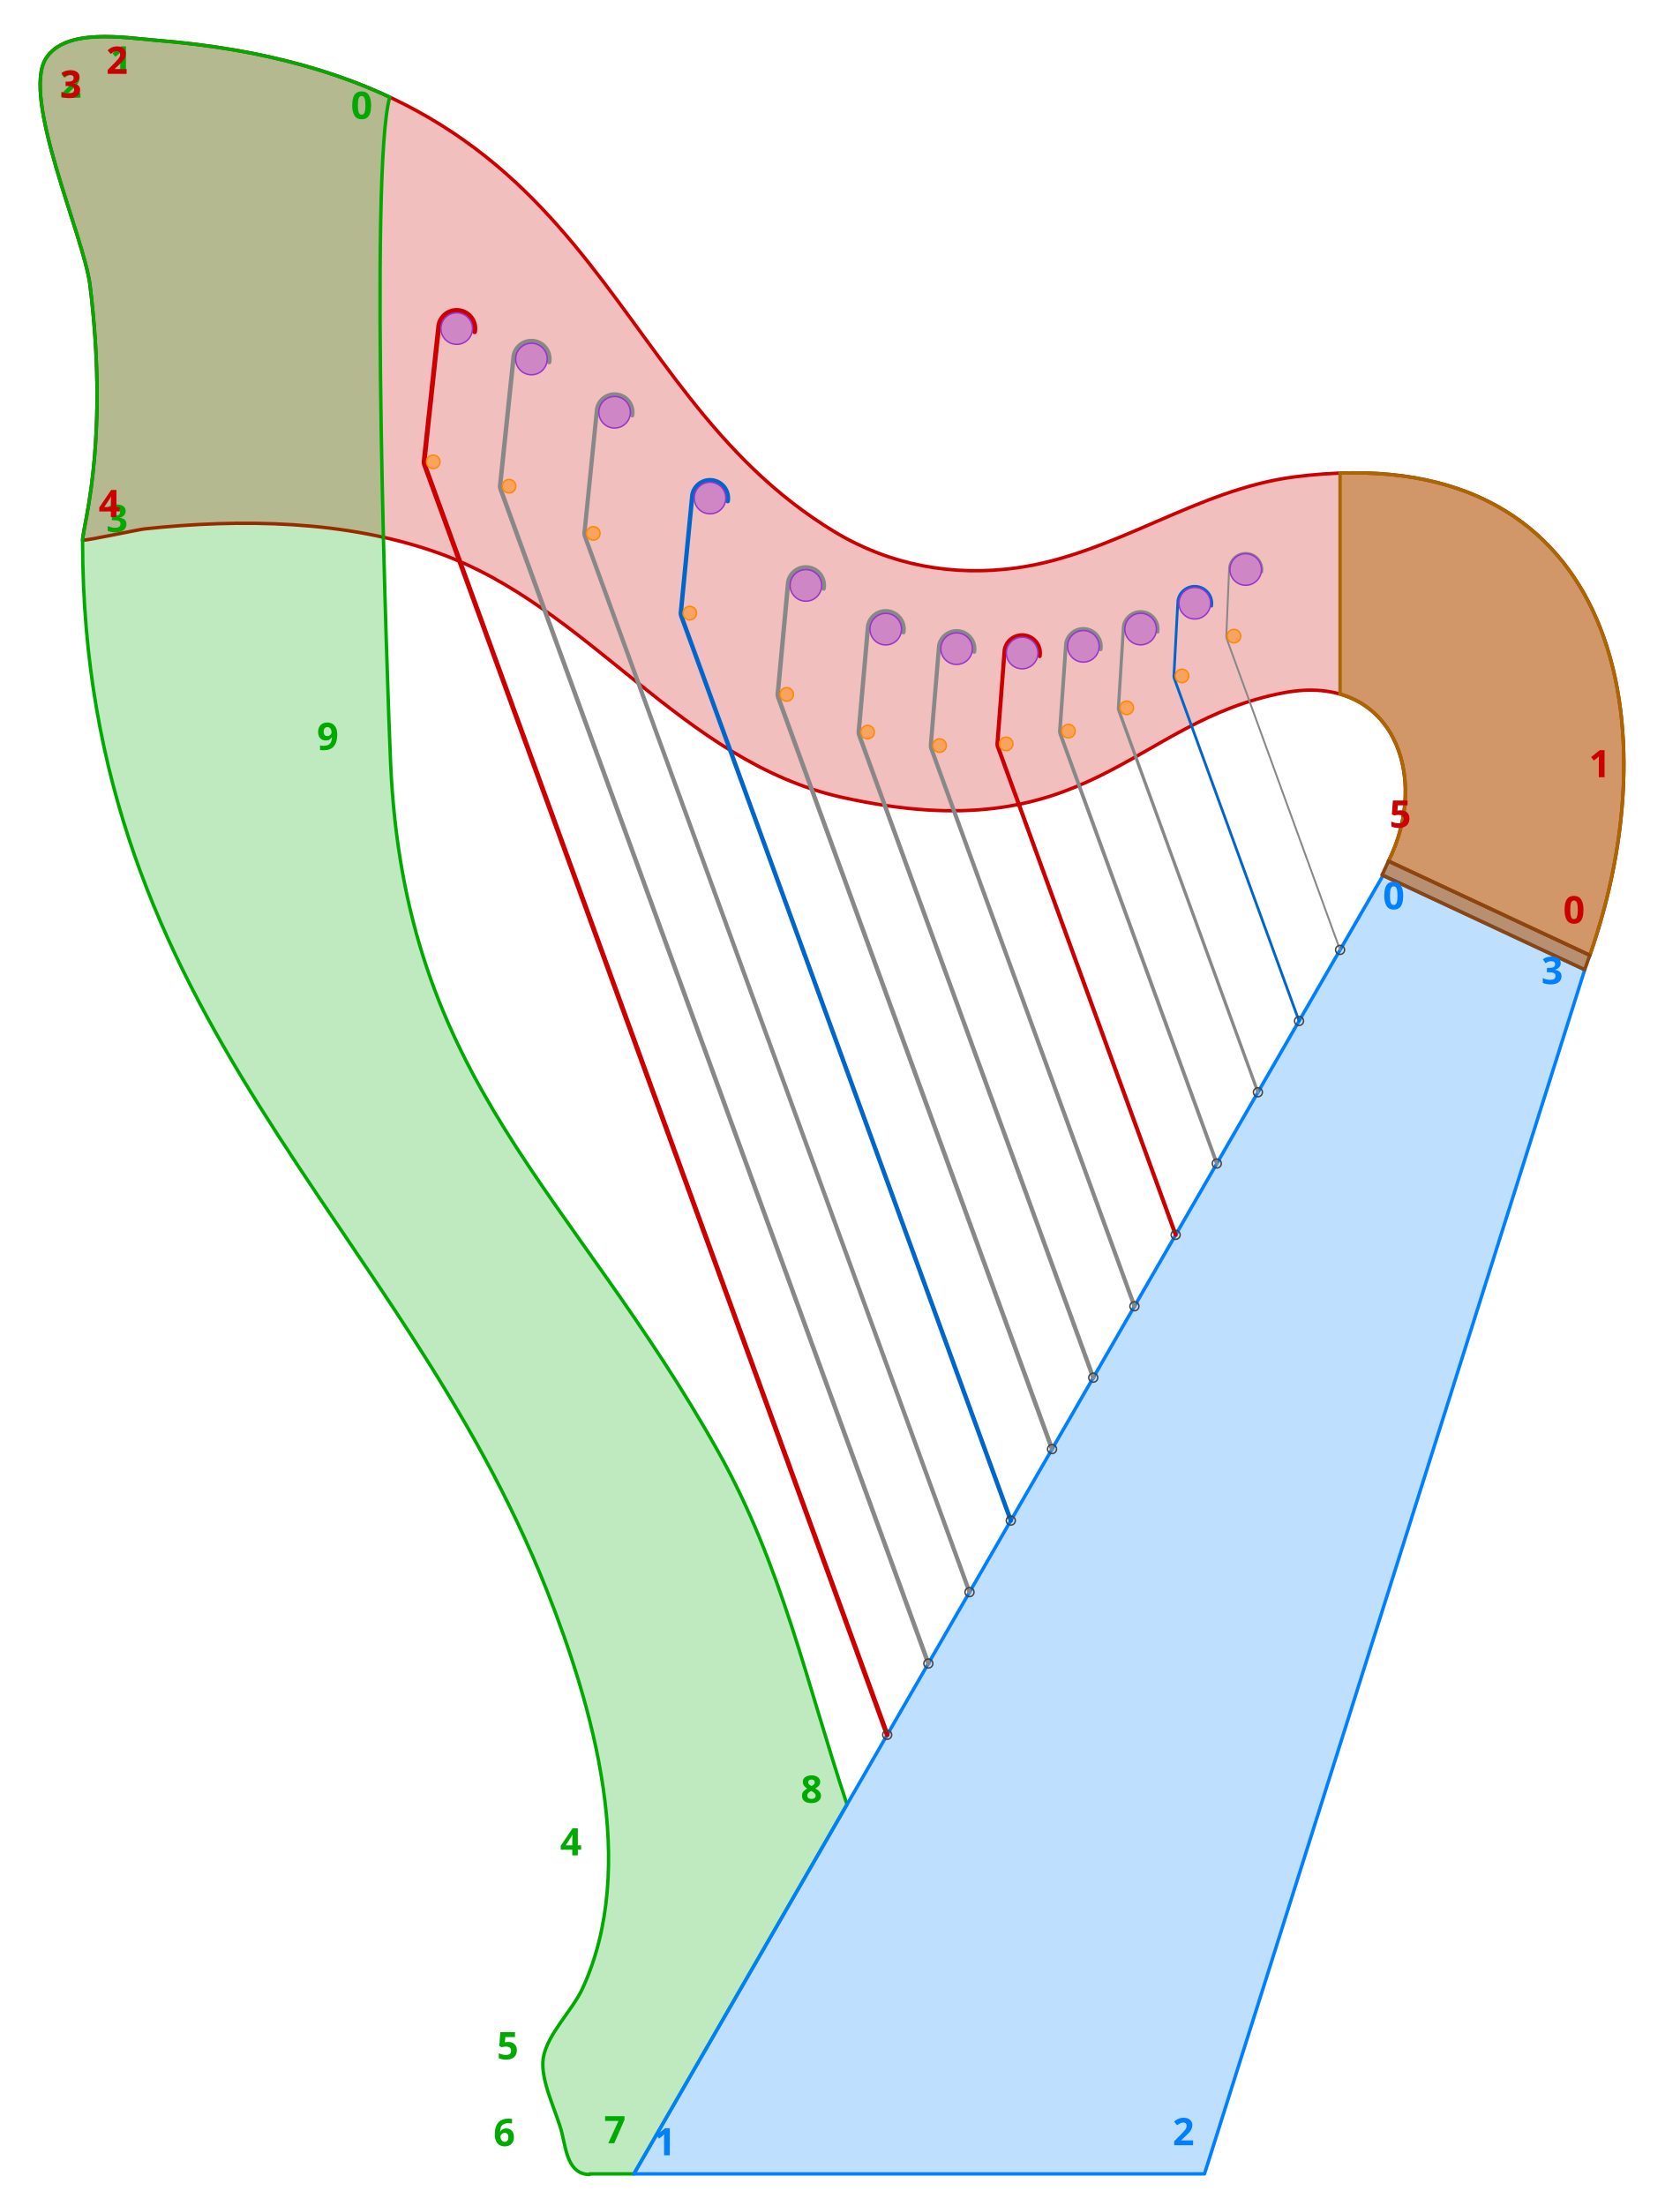
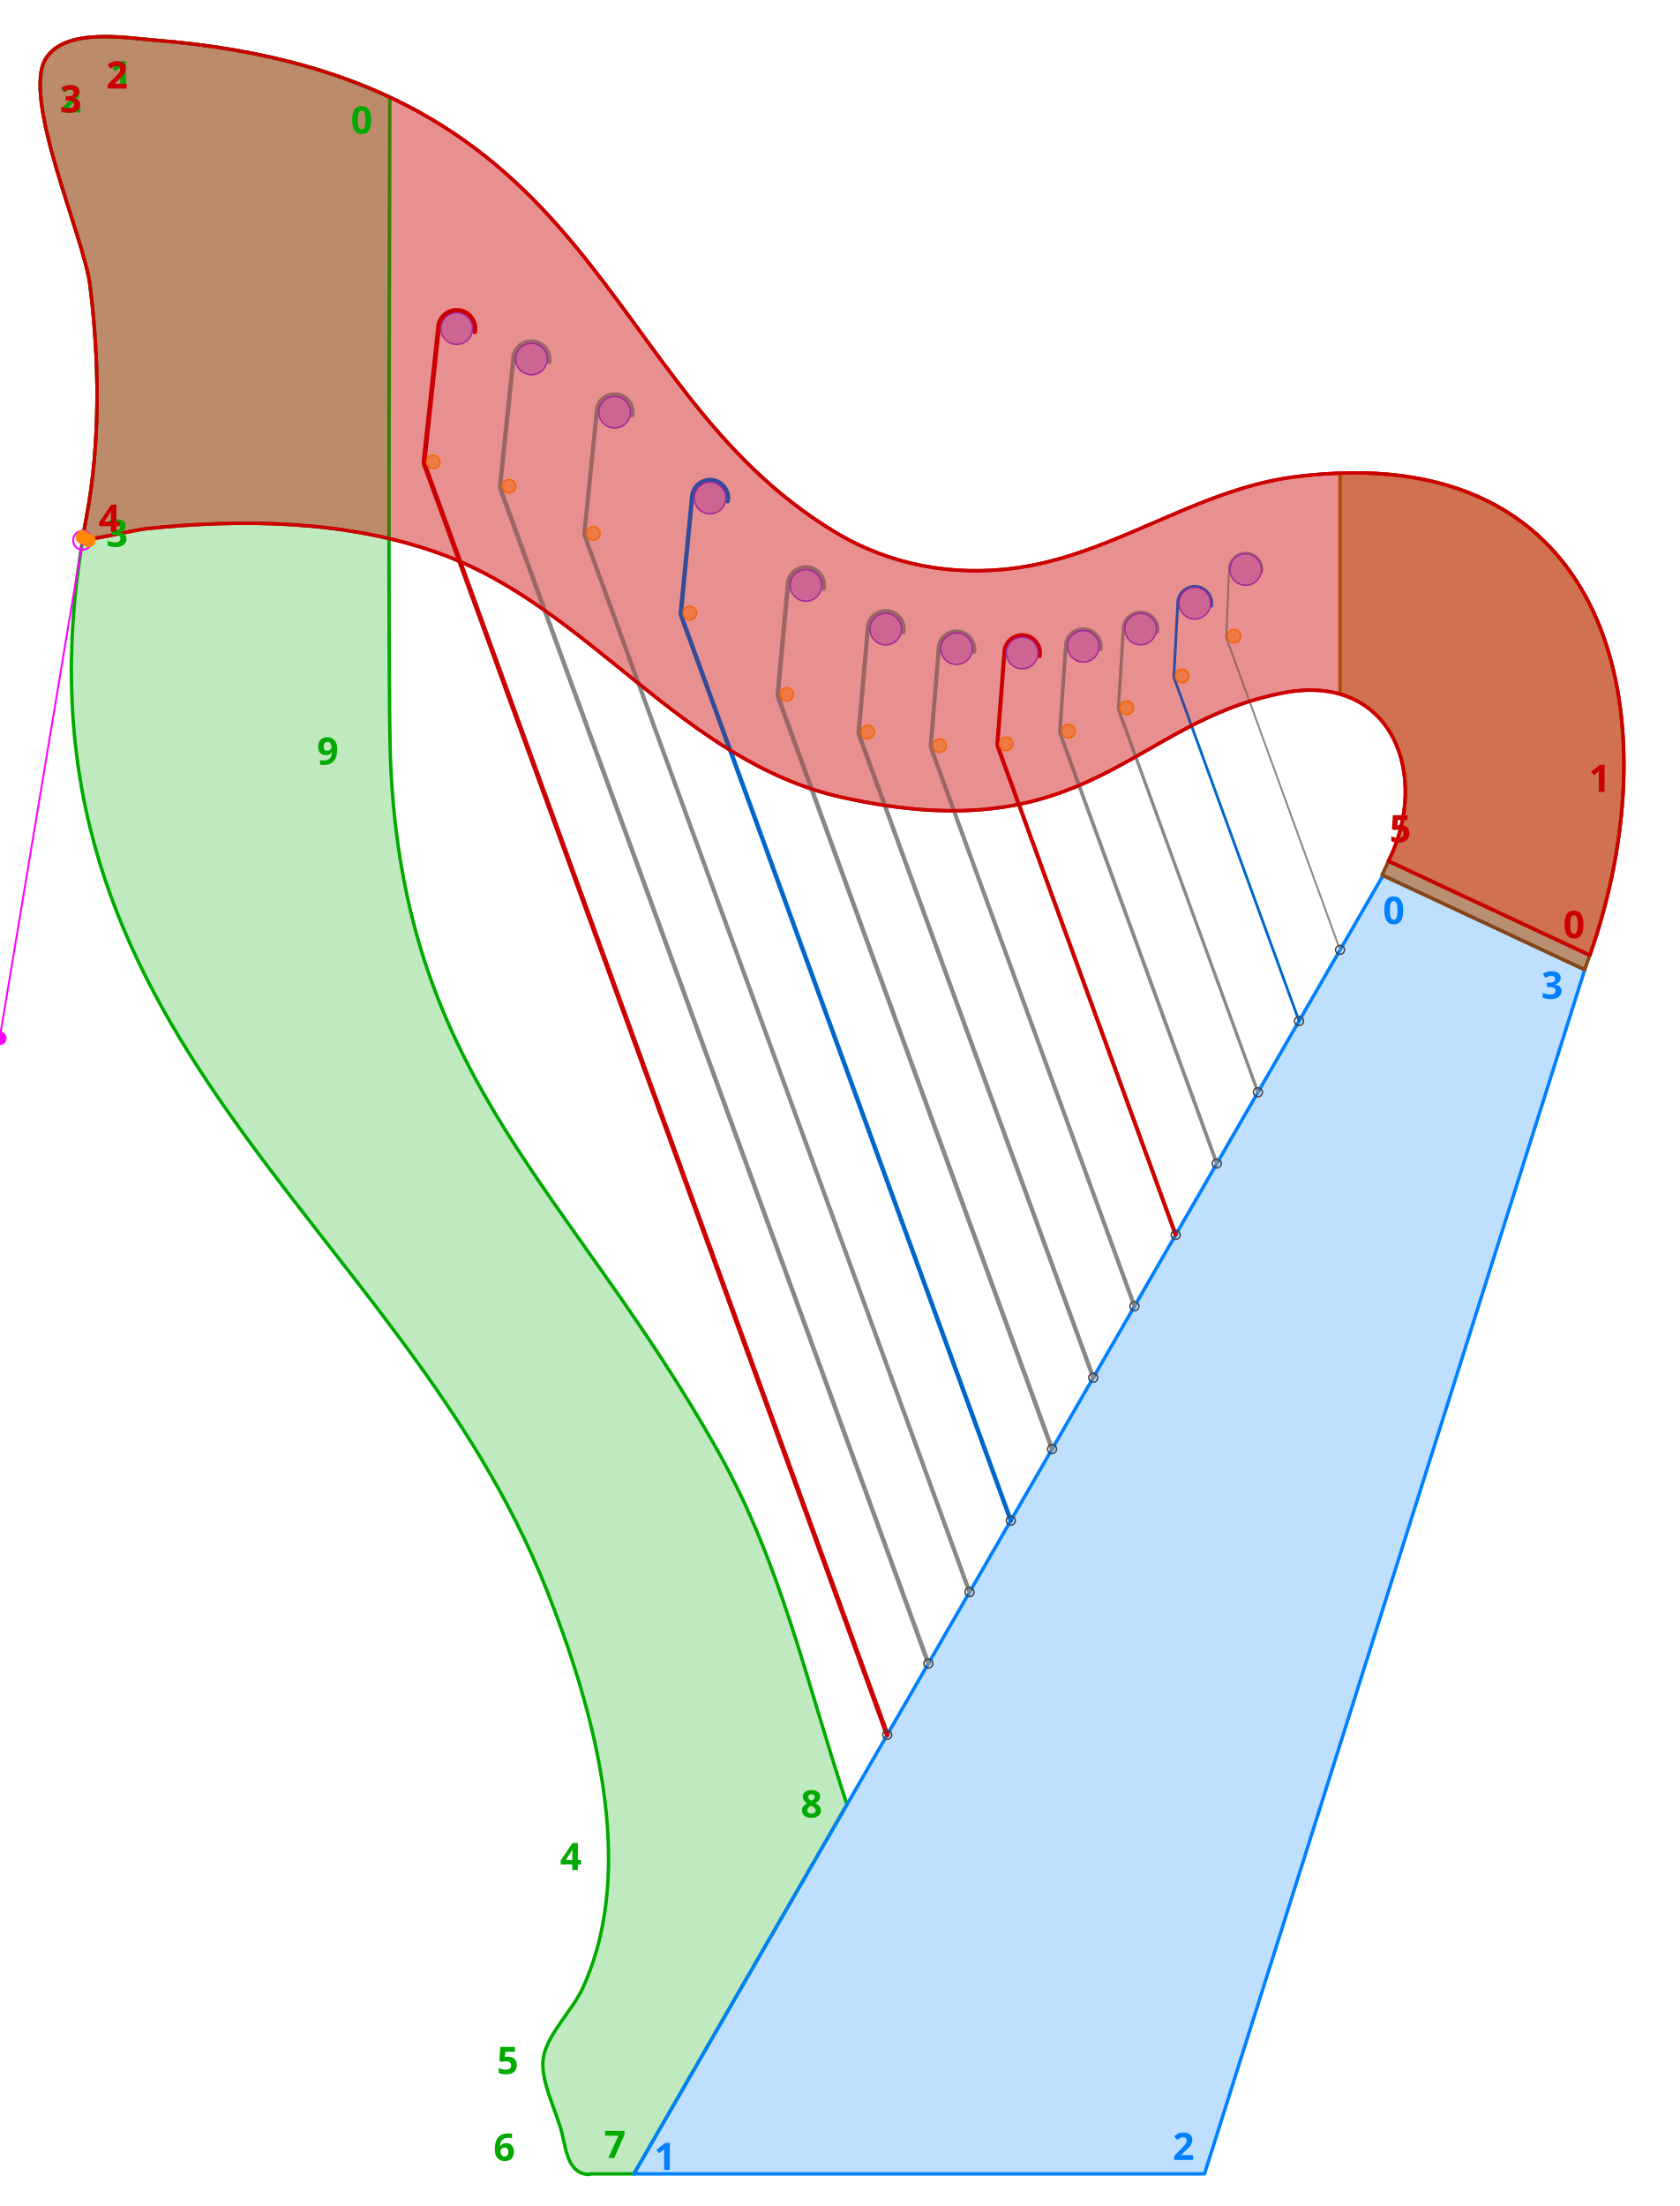
- <svg xmlns="http://www.w3.org/2000/svg" baseProfile="full" height="930.78" version="1.1" viewBox="0 0 708.88 930.78" width="708.88">
-   <defs />
-   <g transform="matrix(2,0,0,-2,0,930.78)">
-     <g transform="scale(0.1)">
-       <g fill="#cc0000" fill-opacity="0.25" id="neck" stroke="#cc0000" stroke-linecap="round" stroke-linejoin="round" stroke-width="7.2">
-         <path d="M 3354.20 2638.70 C 3530.08 3141.22 3404.73 3734.22 2731.40 3647.90 C 2524.19 3621.34 2351.12 3484.50 2145.20 3455.90 C 2010.47 3437.19 1877.47 3461.36 1760.60 3532.10 C 1252.34 3839.73 1281.63 4492.69 329.00 4568.90 C 266.40 4573.91 138.03 4596.47 96.80 4530.50 C 44.73 4447.19 177.11 4154.36 189.80 4052.90 C 209.63 3894.20 212.17 3721.86 182.60 3563.90 C 181.59 3558.52 174.19 3520.86 174.19 3514.10 C 187.31 3514.10 291.57 3536.66 305.00 3538.10 C 507.83 3559.83 729.32 3556.63 923.60 3487.70 C 1242.91 3374.41 1437.64 3047.07 1776.80 2971.70 C 2300.12 2855.41 2385.70 3131.84 2709.20 3192.50 C 2938.10 3235.42 3018.85 3016.20 2929.40 2837.30 Z" id="neck_outline" />
-       </g>
-       <g fill="#aa6600" fill-opacity="0.45" id="neck_spacer" stroke="#aa6600" stroke-linecap="round" stroke-linejoin="round" stroke-width="7.2">
-         <path d="M 3354.20 2638.70 L 2929.40 2837.30 C 3001.20 2980.90 2963.34 3150.49 2827.22 3189.61 L 2827.22 3655.81 C 3416.38 3675.85 3521.39 3116.39 3354.20 2638.70 Z" id="neck_spacer_outline" />
-       </g>
-       <g fill="#00aa00" fill-opacity="0.25" id="column" stroke="#00aa00" stroke-linecap="round" stroke-linejoin="round" stroke-width="7.2">
-         <path d="M 822.38 4448.93 C 693.24 4509.47 533.81 4552.51 329.00 4568.90 C 266.40 4573.91 138.03 4596.47 96.80 4530.50 C 44.73 4447.19 177.11 4154.36 189.80 4052.90 C 209.63 3894.20 212.17 3721.86 182.60 3563.90 C 181.59 3558.52 174.19 3520.86 174.19 3514.10 C 174.19 2498.82 844.45 2082.16 1153.40 1299.50 C 1251.19 1051.76 1347.81 716.36 1229.00 458.90 C 1207.51 412.33 1154.54 362.56 1146.20 312.50 C 1138.44 265.90 1175.69 195.84 1185.80 152.90 C 1194.50 115.94 1199.62 66.50 1244.00 66.50 L 1244 67.699 L 1335.2 67.699 L 1337 67.699 L 1339.4 71.301 L 1787 847.102 C 1702.40 1100.68 1649.20 1351.87 1516.40 1589.30 C 1206.00 2144.26 853.37 2369.81 824.00 3045.50 C 817.53 3194.30 778.40 4299.10 822.38 4448.93 Z" id="column_outline" />
-       </g>
-       <g fill="#0080ff" fill-opacity="0.25" id="soundbox" stroke="#0080ff" stroke-linecap="round" stroke-linejoin="round" stroke-width="7.2">
-         <path d="M 2918,2807.3 1339.4,71.301 1337,67.699 h 1204.2 L 3343.4,2608.1 2918,2807.3 Z" id="soundbox_outline" />
-       </g>
-       <g fill="#8b4513" fill-opacity="0.6" id="joint" stroke="#8b4513" stroke-linecap="round" stroke-linejoin="round" stroke-width="7.2">
-         <path d="m 2915.6,2807.9 1.8,3.6 1.8,3 1.2,3.6 1.8,3.6 1.8,3.6 1.8,4.2 1.8,3.6 1.8,4.2 424.8,-198.6 -5.4,-15 -5.4,-15.6 -427.8,199.8" id="joint_outline" />
-       </g>
-       <g fill="none" id="strings" stroke-linecap="round" stroke-linejoin="round">
-         <path d="M 1871.78 994.04 L 895.88 3672.94 A 19.35 19.35 0 0 0 895.01 3682.92 L 925.75 3967.32 A 38.37 38.37 0 0 0 1001.34 3954.01" id="string_C5" stroke="#cc0000" stroke-width="10.15" />
-         <path d="M 1958.58 1144.49 L 1056.16 3621.69 A 18.95 18.95 0 0 0 1055.30 3631.46 L 1083.80 3903.09 A 37.98 37.98 0 0 0 1158.61 3889.92" id="string_D5" stroke="#888888" stroke-width="9.36" />
-         <path d="M 2045.45 1295.05 L 1234.12 3522.21 A 18.69 18.69 0 0 0 1233.27 3531.85 L 1259.52 3790.70 A 37.72 37.72 0 0 0 1333.82 3777.62" id="string_E5" stroke="#888888" stroke-width="8.85" />
-         <path d="M 2132.55 1446.00 L 1437.50 3353.97 A 18.89 18.89 0 0 0 1436.64 3363.72 L 1460.64 3609.79 A 37.92 37.92 0 0 0 1535.33 3596.64" id="string_F5" stroke="#0066cc" stroke-width="9.24" />
-         <path d="M 2219.58 1596.83 L 1641.94 3182.47 A 18.94 18.94 0 0 0 1641.09 3192.24 L 1662.83 3425.53 A 37.97 37.97 0 0 0 1737.63 3412.37" id="string_G5" stroke="#888888" stroke-width="9.34" />
-         <path d="M 2306.52 1747.52 L 1812.75 3102.92 A 18.83 18.83 0 0 0 1811.90 3112.63 L 1831.40 3333.15 A 37.85 37.85 0 0 0 1905.96 3320.02" id="string_A5" stroke="#888888" stroke-width="9.11" />
-         <path d="M 2393.40 1898.10 L 1964.80 3074.64 A 18.60 18.60 0 0 0 1963.96 3084.23 L 1981.21 3291.97 A 37.63 37.63 0 0 0 2055.32 3278.93" id="string_B5" stroke="#888888" stroke-width="8.65" />
-         <path d="M 2480.37 2048.83 L 2105.36 3078.24 A 18.53 18.53 0 0 0 2104.52 3087.80 L 2119.52 3282.76 A 37.56 37.56 0 0 0 2193.51 3269.74" id="string_C6" stroke="#cc0000" stroke-width="8.52" />
-         <path d="M 2567.16 2199.27 L 2237.10 3105.31 A 18.13 18.13 0 0 0 2236.28 3114.65 L 2249.03 3296.84 A 37.16 37.16 0 0 0 2322.22 3283.95" id="string_D6" stroke="#888888" stroke-width="7.71" />
-         <path d="M 2653.91 2349.61 L 2360.64 3154.64 A 17.62 17.62 0 0 0 2359.84 3163.73 L 2370.34 3333.13 A 36.64 36.64 0 0 0 2442.52 3320.43" id="string_E6" stroke="#888888" stroke-width="6.69" />
-         <path d="M 2740.67 2499.98 L 2477.61 3222.10 A 17.14 17.14 0 0 0 2476.83 3230.94 L 2485.08 3387.57 A 36.17 36.17 0 0 0 2556.32 3375.03" id="string_F6" stroke="#0066cc" stroke-width="5.73" />
-         <path d="M 2827.22 2649.98 L 2588.11 3306.35 A 16.24 16.24 0 0 0 2587.37 3314.73 L 2593.37 3458.58 A 35.27 35.27 0 0 0 2662.84 3446.35" id="string_G6" stroke="#888888" stroke-width="3.93" />
-       </g>
-       <g fill="none" id="eyelets" stroke="#444444" stroke-width="3">
-         <circle cx="1871.78" cy="994.042" id="eyelet_C5" r="9.514" />
-         <circle cx="1958.583" cy="1144.486" id="eyelet_D5" r="9.514" />
-         <circle cx="2045.452" cy="1295.047" id="eyelet_E5" r="9.514" />
-         <circle cx="2132.551" cy="1446.005" id="eyelet_F5" r="9.514" />
-         <circle cx="2219.575" cy="1596.833" id="eyelet_G5" r="9.514" />
-         <circle cx="2306.515" cy="1747.516" id="eyelet_A5" r="9.514" />
-         <circle cx="2393.401" cy="1898.104" id="eyelet_B5" r="9.514" />
-         <circle cx="2480.366" cy="2048.831" id="eyelet_C6" r="9.514" />
-         <circle cx="2567.163" cy="2199.266" id="eyelet_D6" r="9.514" />
-         <circle cx="2653.907" cy="2349.608" id="eyelet_E6" r="9.514" />
-         <circle cx="2740.666" cy="2499.978" id="eyelet_F6" r="9.514" />
-         <circle cx="2827.216" cy="2649.985" id="eyelet_G6" r="9.514" />
-       </g>
-       <g fill="#ff8800" fill-opacity="0.5" id="pins" stroke="#ff8800" stroke-width="3">
-         <circle cx="914.062" cy="3679.561" id="pin_C5" r="14.271" />
-         <circle cx="1073.97" cy="3628.175" id="pin_D5" r="14.271" />
-         <circle cx="1251.684" cy="3528.608" id="pin_E5" r="14.271" />
-         <circle cx="1455.25" cy="3360.441" id="pin_F5" r="14.271" />
-         <circle cx="1659.741" cy="3188.956" id="pin_G5" r="14.271" />
-         <circle cx="1830.442" cy="3109.368" id="pin_A5" r="14.271" />
-         <circle cx="1982.275" cy="3081.009" id="pin_B5" r="14.271" />
-         <circle cx="2122.775" cy="3084.585" id="pin_C6" r="14.271" />
-         <circle cx="2254.134" cy="3111.51" id="pin_D6" r="14.271" />
-         <circle cx="2377.193" cy="3160.672" id="pin_E6" r="14.271" />
-         <circle cx="2493.707" cy="3227.965" id="pin_F6" r="14.271" />
-         <circle cx="2603.365" cy="3311.911" id="pin_G6" r="14.271" />
-       </g>
-       <g fill="#9933cc" fill-opacity="0.4" id="tuners" stroke="#9933cc" stroke-width="3">
-         <circle cx="963.547" cy="3960.667" id="tuner_C5" r="33.3" />
-         <circle cx="1121.206" cy="3896.504" id="tuner_D5" r="33.3" />
-         <circle cx="1296.67" cy="3784.159" id="tuner_E5" r="33.3" />
-         <circle cx="1497.987" cy="3603.215" id="tuner_F5" r="33.3" />
-         <circle cx="1700.229" cy="3418.952" id="tuner_G5" r="33.3" />
-         <circle cx="1868.681" cy="3326.587" id="tuner_A5" r="33.3" />
-         <circle cx="2018.264" cy="3285.45" id="tuner_B5" r="33.3" />
-         <circle cx="2156.514" cy="3276.248" id="tuner_C6" r="33.3" />
-         <circle cx="2285.624" cy="3290.396" id="tuner_D6" r="33.3" />
-         <circle cx="2406.434" cy="3326.78" id="tuner_E6" r="33.3" />
-         <circle cx="2520.699" cy="3381.295" id="tuner_F6" r="33.3" />
-         <circle cx="2628.107" cy="3452.464" id="tuner_G6" r="33.3" />
-       </g>
-       <g fill="#0080ff" font-family="sans-serif" font-size="80" font-weight="bold" id="soundbox_labels">
-         <text text-anchor="middle" transform="translate(2940.50,2735.76) scale(1,-1)" x="0" y="0">0</text>
-         <text text-anchor="middle" transform="translate(1402.98,106.96) scale(1,-1)" x="0" y="0">1</text>
-         <text text-anchor="middle" transform="translate(2496.91,128.23) scale(1,-1)" x="0" y="0">2</text>
-         <text text-anchor="middle" transform="translate(3274.72,2577.96) scale(1,-1)" x="0" y="0">3</text>
-       </g>
-       <g fill="#00aa00" font-family="sans-serif" font-size="80" font-weight="bold" id="column_labels">
-         <text text-anchor="middle" transform="translate(763.06,4403.03) scale(1,-1)" x="0" y="0">0</text>
-         <text text-anchor="middle" transform="translate(255.60,4498.94) scale(1,-1)" x="0" y="0">1</text>
-         <text text-anchor="middle" transform="translate(149.43,4447.69) scale(1,-1)" x="0" y="0">2</text>
-         <text text-anchor="middle" transform="translate(247.10,3531.69) scale(1,-1)" x="0" y="0">3</text>
-         <text text-anchor="middle" transform="translate(1204.46,739.73) scale(1,-1)" x="0" y="0">4</text>
-         <text text-anchor="middle" transform="translate(1071.26,309.57) scale(1,-1)" x="0" y="0">5</text>
-         <text text-anchor="middle" transform="translate(1064.00,126.50) scale(1,-1)" x="0" y="0">6</text>
-         <text text-anchor="middle" transform="translate(1297.33,132.44) scale(1,-1)" x="0" y="0">7</text>
-         <text text-anchor="middle" transform="translate(1712.09,850.75) scale(1,-1)" x="0" y="0">8</text>
-         <text text-anchor="middle" transform="translate(691.50,3071.91) scale(1,-1)" x="0" y="0">9</text>
-       </g>
-       <g fill="#cc0000" font-family="sans-serif" font-size="80" font-weight="bold" id="neck_labels">
-         <text text-anchor="middle" transform="translate(3320.87,2705.89) scale(1,-1)" x="0" y="0">0</text>
-         <text text-anchor="middle" transform="translate(3375.08,3014.24) scale(1,-1)" x="0" y="0">1</text>
-         <text text-anchor="middle" transform="translate(246.89,4498.14) scale(1,-1)" x="0" y="0">2</text>
-         <text text-anchor="middle" transform="translate(149.43,4447.69) scale(1,-1)" x="0" y="0">3</text>
-         <text text-anchor="middle" transform="translate(230.98,3563.10) scale(1,-1)" x="0" y="0">4</text>
-         <text text-anchor="middle" transform="translate(2954.35,2908.03) scale(1,-1)" x="0" y="0">5</text>
-       </g>
-     </g>
+ <svg xmlns="http://www.w3.org/2000/svg" viewBox="0 0 708.88 930.78">
+   <g id="neck_back" fill="#cc0000" fill-opacity="0.25" stroke="#cc0000" stroke-width="1.44" stroke-linecap="round" stroke-linejoin="round">
+     <path id="neck_back_outline" d="M 670.84 403.04 C 706.02 302.54 680.95 183.94 546.28 201.20 C 504.84 206.51 470.22 233.88 429.04 239.60 C 402.09 243.34 375.49 238.51 352.12 224.36 C 250.47 162.83 256.33 32.24 65.80 17.00 C 53.28 16.00 27.61 11.49 19.36 24.68 C 8.95 41.34 35.42 99.91 37.96 120.20 C 41.93 151.94 42.43 186.41 36.52 218.00 C 36.32 219.08 34.84 226.61 34.84 227.96 C 37.46 227.96 58.31 223.45 61.00 223.16 C 101.57 218.81 145.86 219.45 184.72 233.24 C 248.58 255.90 287.53 321.37 355.36 336.44 C 460.02 359.70 477.14 304.41 541.84 292.28 C 587.62 283.70 603.77 327.54 585.88 363.32 Z" />
+   </g>
+   <g id="neck_spacer" fill="#aa6600" fill-opacity="0.45" stroke="#aa6600" stroke-width="1.44" stroke-linecap="round" stroke-linejoin="round">
+     <path id="neck_spacer_outline" d="M 670.84 403.04 L 585.88 363.32 C 600.24 334.60 592.67 300.68 565.44 292.86 L 565.44 199.62 C 683.28 195.61 704.28 307.50 670.84 403.04 Z" />
+   </g>
+   <g id="column" fill="#00aa00" fill-opacity="0.25" stroke="#00aa00" stroke-width="1.44" stroke-linecap="round" stroke-linejoin="round">
+     <path id="column_outline" d="M 164.48 40.99 C 138.65 28.89 106.76 20.28 65.80 17.00 C 53.28 16.00 27.61 11.49 19.36 24.68 C 8.95 41.34 35.42 99.91 37.96 120.20 C 41.93 151.94 42.43 186.41 36.52 218.00 C 36.32 219.08 34.84 226.61 34.84 227.96 C -0.14 438.07 168.89 514.35 230.68 670.88 C 250.24 720.43 269.56 787.51 245.80 839.00 C 241.50 848.31 230.91 858.27 229.24 868.28 C 227.69 877.60 235.14 891.61 237.16 900.20 C 238.90 907.59 239.92 917.48 248.80 917.48 L 248.80 917.24 L 267.04 917.24 L 267.40 917.24 L 267.88 916.52 L 357.40 761.36 C 340.48 710.64 329.84 660.41 303.28 612.92 C 241.20 501.93 170.67 456.82 164.80 321.68 C 163.51 291.92 164.48 71.15 164.48 40.99 Z" />
+   </g>
+   <g id="soundbox" fill="#0080ff" fill-opacity="0.25" stroke="#0080ff" stroke-width="1.44" stroke-linecap="round" stroke-linejoin="round">
+     <path id="soundbox_outline" d="M 583.60 369.32 267.88 916.52 267.40 917.24 h 240.84 L 668.68 409.16 583.60 369.32 Z" />
+   </g>
+   <g id="joint" fill="#8b4513" fill-opacity="0.6" stroke="#8b4513" stroke-width="1.44" stroke-linecap="round" stroke-linejoin="round">
+     <path id="joint_outline" d="m 583.12 369.20 0.36 -0.72 0.36 -0.60 0.24 -0.72 0.36 -0.72 0.36 -0.72 0.36 -0.84 0.36 -0.72 0.36 -0.84 84.96 39.72 -1.08 3.00 -1.08 3.12 -85.56 -39.96" />
+   </g>
+   <g id="strings" fill="none" stroke-linecap="round" stroke-linejoin="round">
+     <path id="string_C5" stroke="#cc0000" stroke-width="2.03" d="M 374.36 731.97 L 179.18 196.19 A 3.87 3.87 0 0 1 179.00 194.20 L 185.15 137.32 A 7.67 7.67 0 0 1 200.27 139.98" />
+     <path id="string_D5" stroke="#888888" stroke-width="1.87" d="M 391.72 701.88 L 211.23 206.44 A 3.79 3.79 0 0 1 211.06 204.49 L 216.76 150.16 A 7.60 7.60 0 0 1 231.72 152.80" />
+     <path id="string_E5" stroke="#888888" stroke-width="1.77" d="M 409.09 671.77 L 246.82 226.34 A 3.74 3.74 0 0 1 246.65 224.41 L 251.90 172.64 A 7.54 7.54 0 0 1 266.76 175.26" />
+     <path id="string_F5" stroke="#0066cc" stroke-width="1.85" d="M 426.51 641.58 L 287.50 259.99 A 3.78 3.78 0 0 1 287.33 258.04 L 292.13 208.82 A 7.58 7.58 0 0 1 307.07 211.45" />
+     <path id="string_G5" stroke="#888888" stroke-width="1.87" d="M 443.92 611.41 L 328.39 294.29 A 3.79 3.79 0 0 1 328.22 292.33 L 332.57 245.67 A 7.59 7.59 0 0 1 347.53 248.31" />
+     <path id="string_A5" stroke="#888888" stroke-width="1.82" d="M 461.30 581.28 L 362.55 310.20 A 3.77 3.77 0 0 1 362.38 308.25 L 366.28 264.15 A 7.57 7.57 0 0 1 381.19 266.78" />
+     <path id="string_B5" stroke="#888888" stroke-width="1.73" d="M 478.68 551.16 L 392.96 315.85 A 3.72 3.72 0 0 1 392.79 313.93 L 396.24 272.39 A 7.53 7.53 0 0 1 411.06 274.99" />
+     <path id="string_C6" stroke="#cc0000" stroke-width="1.70" d="M 496.07 521.01 L 421.07 315.13 A 3.71 3.71 0 0 1 420.90 313.22 L 423.90 274.23 A 7.51 7.51 0 0 1 438.70 276.83" />
+     <path id="string_D6" stroke="#888888" stroke-width="1.54" d="M 513.43 490.93 L 447.42 309.72 A 3.63 3.63 0 0 1 447.26 307.85 L 449.81 271.41 A 7.43 7.43 0 0 1 464.44 273.99" />
+     <path id="string_E6" stroke="#888888" stroke-width="1.34" d="M 530.78 460.86 L 472.13 299.85 A 3.52 3.52 0 0 1 471.97 298.03 L 474.07 264.15 A 7.33 7.33 0 0 1 488.50 266.69" />
+     <path id="string_F6" stroke="#0066cc" stroke-width="1.15" d="M 548.13 430.78 L 495.52 286.36 A 3.43 3.43 0 0 1 495.37 284.59 L 497.02 253.27 A 7.23 7.23 0 0 1 511.26 255.77" />
+     <path id="string_G6" stroke="#888888" stroke-width="0.79" d="M 565.44 400.78 L 517.62 269.51 A 3.25 3.25 0 0 1 517.47 267.83 L 518.67 239.06 A 7.05 7.05 0 0 1 532.57 241.51" />
+   </g>
+   <g id="eyelets" fill="none" stroke="#444444" stroke-width="0.6">
+     <circle id="eyelet_C5" cx="374.36" cy="731.97" r="1.90" />
+     <circle id="eyelet_D5" cx="391.72" cy="701.88" r="1.90" />
+     <circle id="eyelet_E5" cx="409.09" cy="671.77" r="1.90" />
+     <circle id="eyelet_F5" cx="426.51" cy="641.58" r="1.90" />
+     <circle id="eyelet_G5" cx="443.92" cy="611.41" r="1.90" />
+     <circle id="eyelet_A5" cx="461.30" cy="581.28" r="1.90" />
+     <circle id="eyelet_B5" cx="478.68" cy="551.16" r="1.90" />
+     <circle id="eyelet_C6" cx="496.07" cy="521.01" r="1.90" />
+     <circle id="eyelet_D6" cx="513.43" cy="490.93" r="1.90" />
+     <circle id="eyelet_E6" cx="530.78" cy="460.86" r="1.90" />
+     <circle id="eyelet_F6" cx="548.13" cy="430.78" r="1.90" />
+     <circle id="eyelet_G6" cx="565.44" cy="400.78" r="1.90" />
+   </g>
+   <g id="pins" fill="#ff8800" fill-opacity="0.5" stroke="#ff8800" stroke-width="0.6">
+     <circle id="pin_C5" cx="182.81" cy="194.87" r="2.85" />
+     <circle id="pin_D5" cx="214.79" cy="205.15" r="2.85" />
+     <circle id="pin_E5" cx="250.34" cy="225.06" r="2.85" />
+     <circle id="pin_F5" cx="291.05" cy="258.69" r="2.85" />
+     <circle id="pin_G5" cx="331.95" cy="292.99" r="2.85" />
+     <circle id="pin_A5" cx="366.09" cy="308.91" r="2.85" />
+     <circle id="pin_B5" cx="396.46" cy="314.58" r="2.85" />
+     <circle id="pin_C6" cx="424.55" cy="313.86" r="2.85" />
+     <circle id="pin_D6" cx="450.83" cy="308.48" r="2.85" />
+     <circle id="pin_E6" cx="475.44" cy="298.65" r="2.85" />
+     <circle id="pin_F6" cx="498.74" cy="285.19" r="2.85" />
+     <circle id="pin_G6" cx="520.67" cy="268.40" r="2.85" />
+   </g>
+   <g id="tuners" fill="#9933cc" fill-opacity="0.4" stroke="#9933cc" stroke-width="0.6">
+     <circle id="tuner_C5" cx="192.71" cy="138.65" r="6.66" />
+     <circle id="tuner_D5" cx="224.24" cy="151.48" r="6.66" />
+     <circle id="tuner_E5" cx="259.33" cy="173.95" r="6.66" />
+     <circle id="tuner_F5" cx="299.60" cy="210.14" r="6.66" />
+     <circle id="tuner_G5" cx="340.05" cy="246.99" r="6.66" />
+     <circle id="tuner_A5" cx="373.74" cy="265.46" r="6.66" />
+     <circle id="tuner_B5" cx="403.65" cy="273.69" r="6.66" />
+     <circle id="tuner_C6" cx="431.30" cy="275.53" r="6.66" />
+     <circle id="tuner_D6" cx="457.12" cy="272.70" r="6.66" />
+     <circle id="tuner_E6" cx="481.29" cy="265.42" r="6.66" />
+     <circle id="tuner_F6" cx="504.14" cy="254.52" r="6.66" />
+     <circle id="tuner_G6" cx="525.62" cy="240.29" r="6.66" />
+   </g>
+   <g id="neck_front" fill="#cc0000" fill-opacity="0.25" stroke="#cc0000" stroke-width="1.44" stroke-linecap="round" stroke-linejoin="round">
+     <path id="neck_front_outline" d="M 670.84 403.04 C 706.02 302.54 680.95 183.94 546.28 201.20 C 504.84 206.51 470.22 233.88 429.04 239.60 C 402.09 243.34 375.49 238.51 352.12 224.36 C 250.47 162.83 256.33 32.24 65.80 17.00 C 53.28 16.00 27.61 11.49 19.36 24.68 C 8.95 41.34 35.42 99.91 37.96 120.20 C 41.93 151.94 42.43 186.41 36.52 218.00 C 36.32 219.08 34.84 226.61 34.84 227.96 C 37.46 227.96 58.31 223.45 61.00 223.16 C 101.57 218.81 145.86 219.45 184.72 233.24 C 248.58 255.90 287.53 321.37 355.36 336.44 C 460.02 359.70 477.14 304.41 541.84 292.28 C 587.62 283.70 603.77 327.54 585.88 363.32 Z" />
+   </g>
+   <g id="soundbox_labels" fill="#0080ff" font-family="sans-serif" font-size="16" font-weight="bold" text-anchor="middle" dominant-baseline="central">
+     <text x="588.10" y="383.63">0</text>
+     <text x="280.60" y="909.39">1</text>
+     <text x="499.38" y="905.13">2</text>
+     <text x="654.94" y="415.19">3</text>
+   </g>
+   <g id="column_labels" fill="#00aa00" font-family="sans-serif" font-size="16" font-weight="bold" text-anchor="middle" dominant-baseline="central">
+     <text x="152.61" y="50.17">0</text>
+     <text x="51.12" y="30.99">1</text>
+     <text x="29.89" y="41.24">2</text>
+     <text x="49.42" y="224.44">3</text>
+     <text x="240.89" y="782.83">4</text>
+     <text x="214.25" y="868.87">5</text>
+     <text x="212.80" y="905.48">6</text>
+     <text x="259.47" y="904.29">7</text>
+     <text x="342.42" y="760.63">8</text>
+     <text x="138.30" y="316.40">9</text>
+   </g>
+   <g id="neck_labels" fill="#cc0000" font-family="sans-serif" font-size="16" font-weight="bold" text-anchor="middle" dominant-baseline="central">
+     <text x="664.17" y="389.60">0</text>
+     <text x="675.02" y="327.93">1</text>
+     <text x="49.38" y="31.15">2</text>
+     <text x="29.89" y="41.24">3</text>
+     <text x="46.20" y="218.16">4</text>
+     <text x="590.87" y="349.17">5</text>
+   </g>
+   <g id="c3_handles" stroke="#ff00ff" stroke-width="0.8" fill="#ff00ff">
+     <line id="c3_handle_in_line" x1="34.84" y1="227.96" x2="34.84" y2="226.61" />
+     <line id="c3_handle_out_line" x1="34.84" y1="227.96" x2="-0.14" y2="438.07" />
+     <circle id="c3_handle_in_dot" cx="34.84" cy="226.61" r="2.5" />
+     <circle id="c3_handle_out_dot" cx="-0.14" cy="438.07" r="2.5" />
+     <circle id="c3_node" cx="34.84" cy="227.96" r="4" fill="none" stroke="#ff00ff" stroke-width="0.8" />
+   </g>
+   <g id="n4_handles" stroke="#ff8800" stroke-width="0.8" fill="#ff8800">
+     <line id="n4_handle_in_line" x1="34.84" y1="227.96" x2="34.84" y2="226.61" />
+     <line id="n4_handle_out_line" x1="34.84" y1="227.96" x2="37.46" y2="227.96" />
+     <circle id="n4_handle_in_dot" cx="34.84" cy="226.61" r="2.5" />
+     <circle id="n4_handle_out_dot" cx="37.46" cy="227.96" r="2.5" />
  </g>
</svg>
